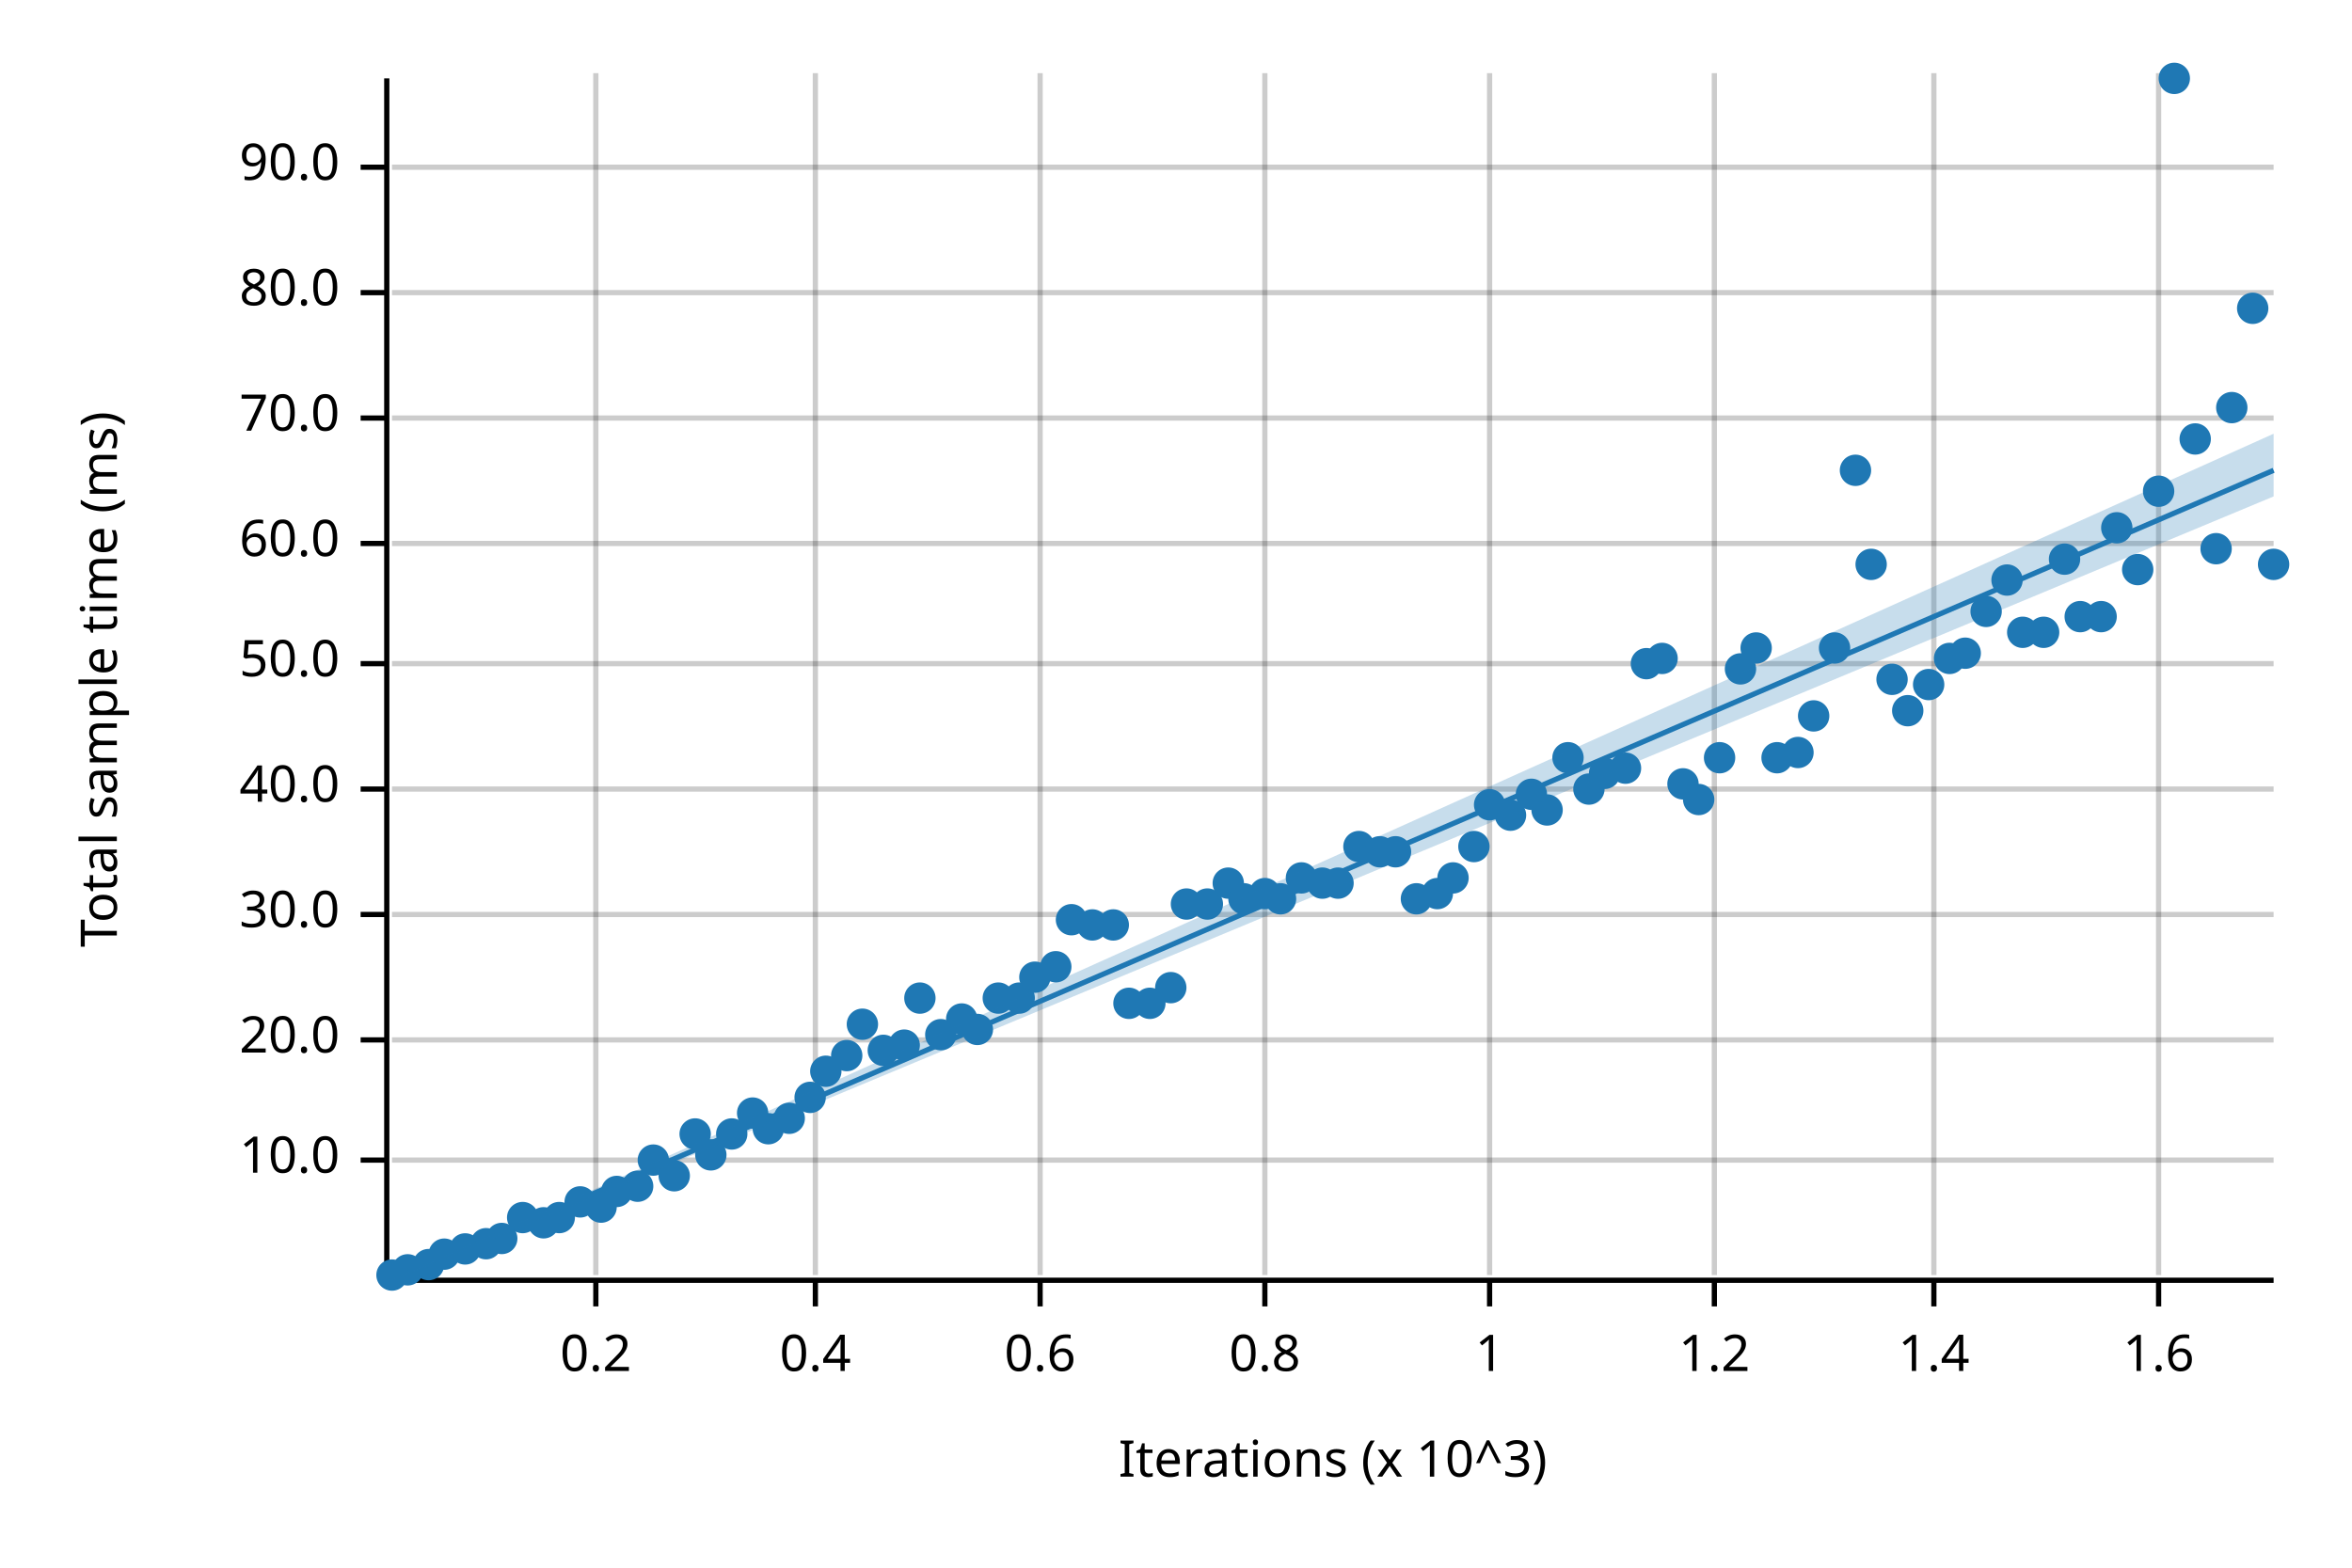
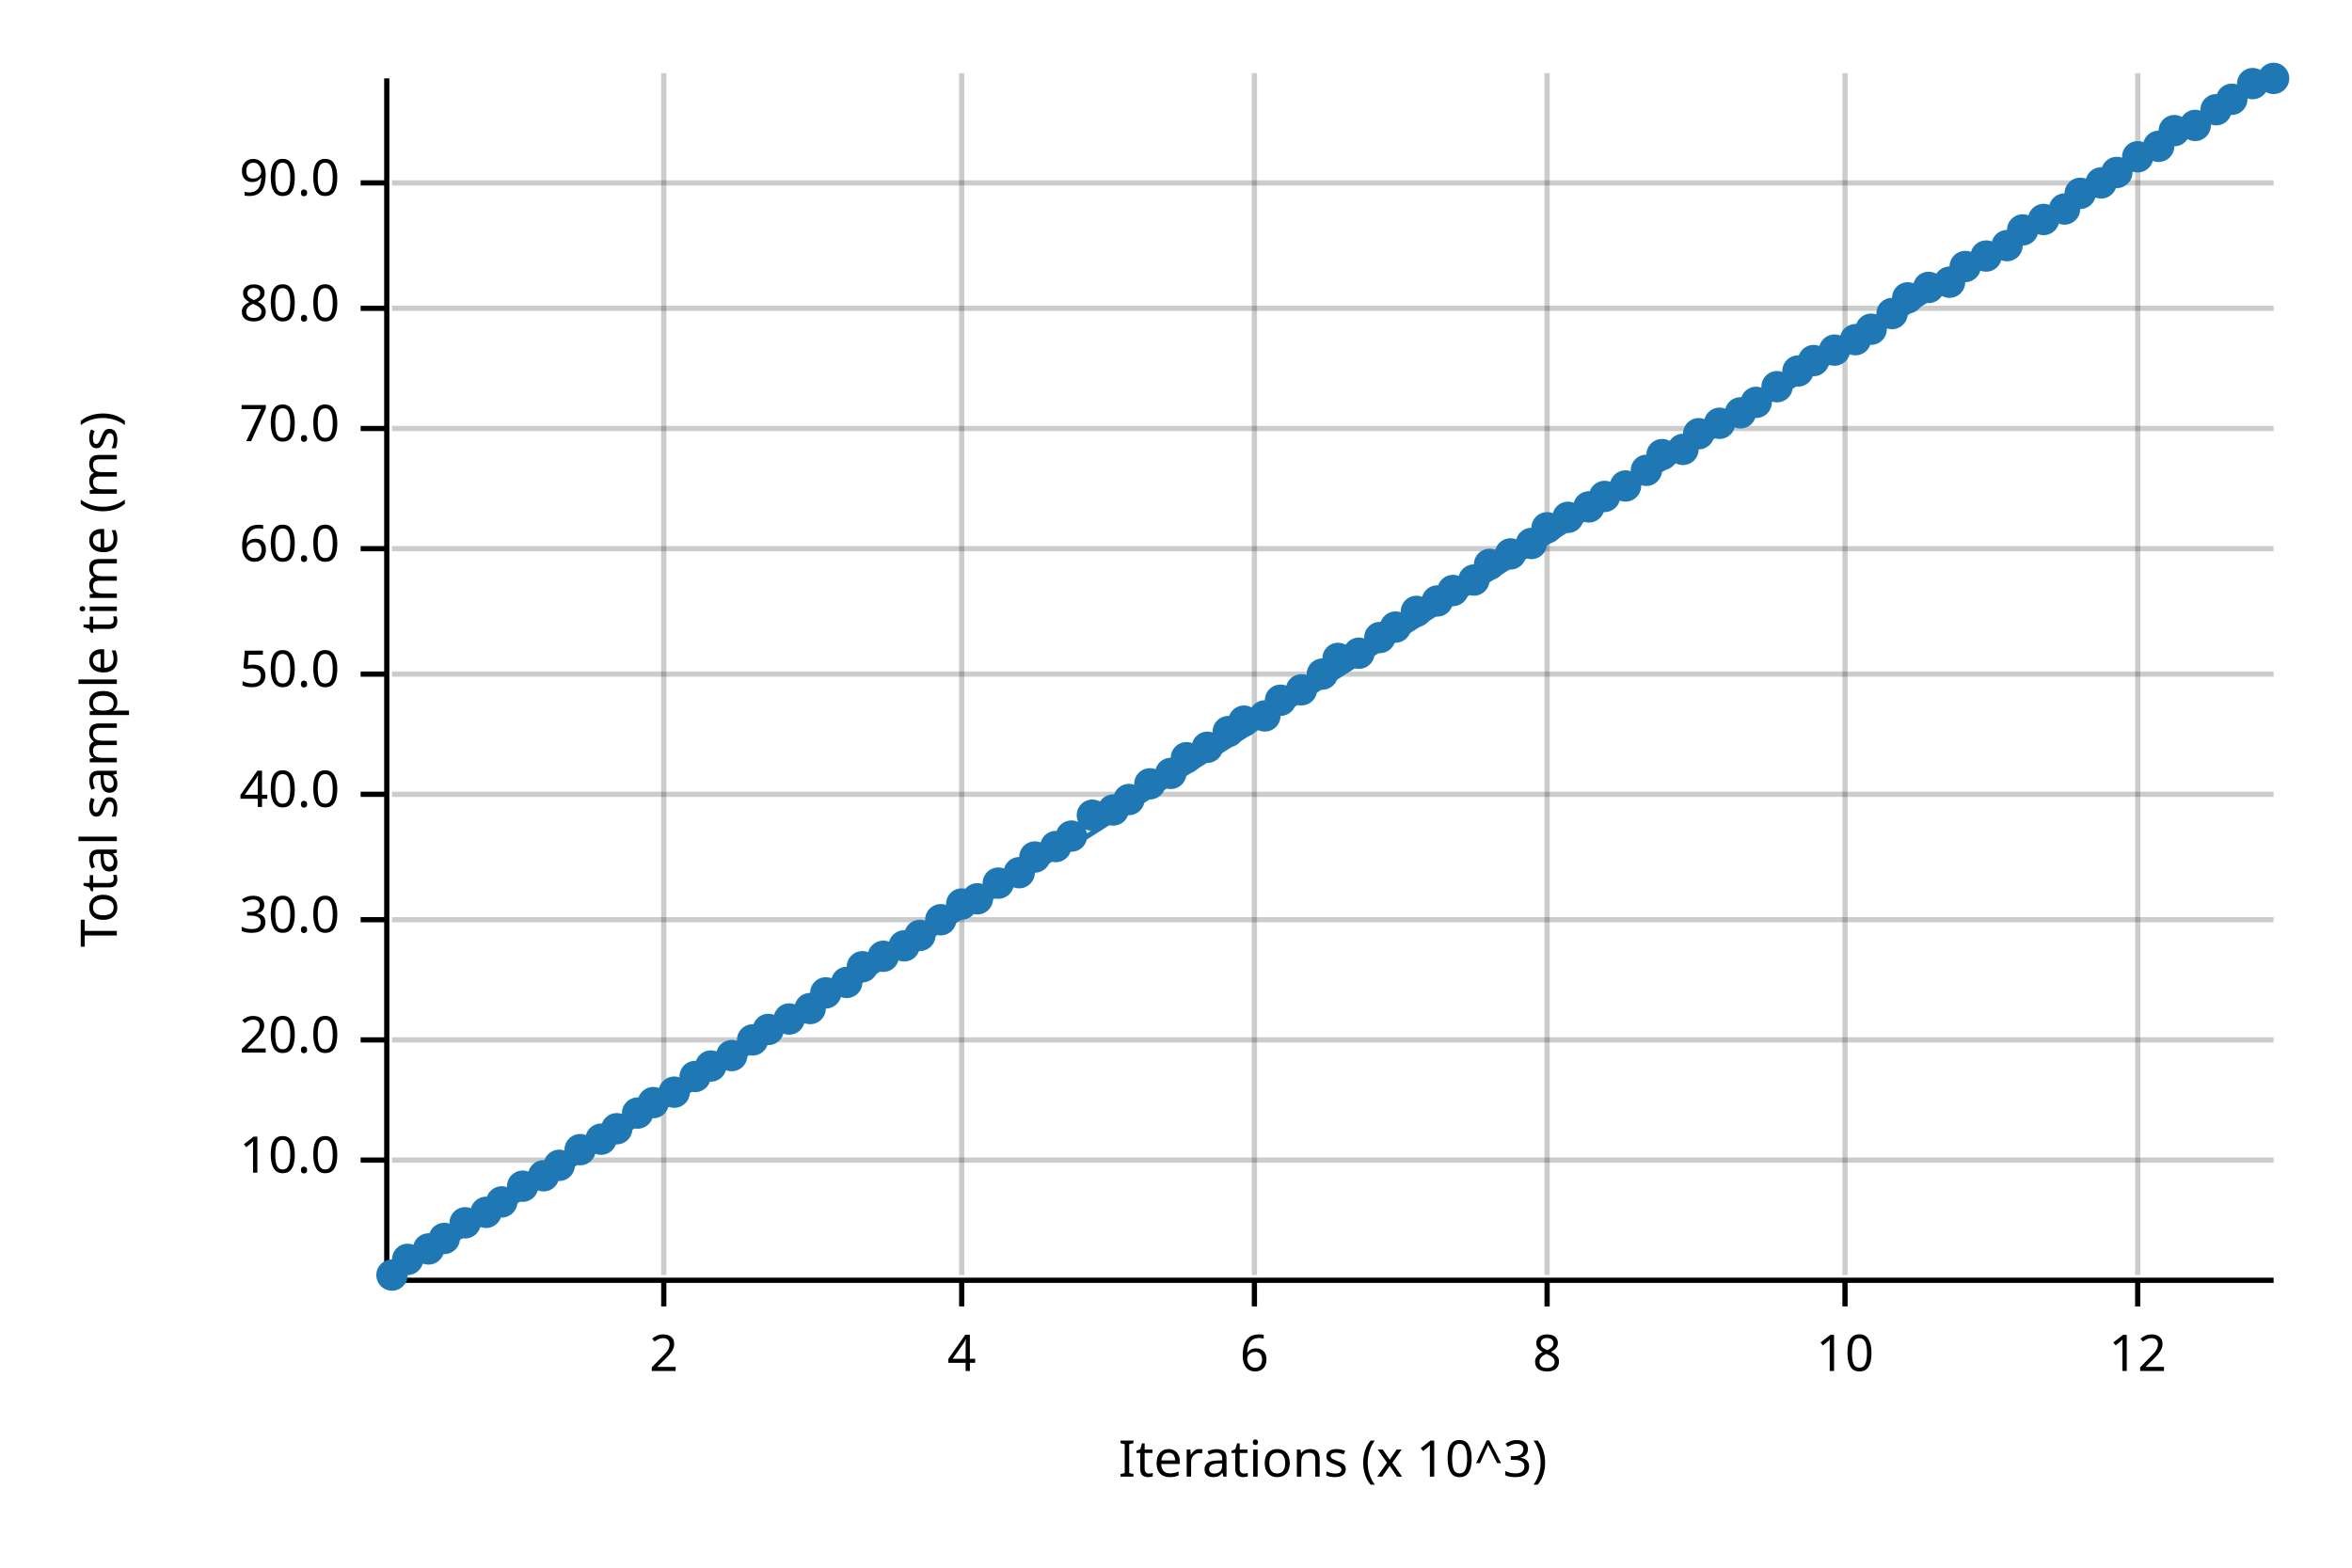
<svg xmlns="http://www.w3.org/2000/svg" width="450" height="300" viewBox="0 0 450 300">
  <text x="15" y="130" dy="0.76em" text-anchor="middle" font-family="sans-serif" font-size="9.677" opacity="1" fill="#000000" transform="rotate(270, 15, 130)">
Total sample time (ms)
</text>
  <text x="255" y="285" dy="-0.5ex" text-anchor="middle" font-family="sans-serif" font-size="9.677" opacity="1" fill="#000000">
Iterations (x 10^3)
</text>
-   <line opacity="0.2" stroke="#000000" stroke-width="1" x1="114" y1="244" x2="114" y2="14" />
-   <line opacity="0.2" stroke="#000000" stroke-width="1" x1="156" y1="244" x2="156" y2="14" />
-   <line opacity="0.2" stroke="#000000" stroke-width="1" x1="199" y1="244" x2="199" y2="14" />
-   <line opacity="0.2" stroke="#000000" stroke-width="1" x1="242" y1="244" x2="242" y2="14" />
-   <line opacity="0.2" stroke="#000000" stroke-width="1" x1="285" y1="244" x2="285" y2="14" />
-   <line opacity="0.2" stroke="#000000" stroke-width="1" x1="328" y1="244" x2="328" y2="14" />
-   <line opacity="0.2" stroke="#000000" stroke-width="1" x1="370" y1="244" x2="370" y2="14" />
-   <line opacity="0.2" stroke="#000000" stroke-width="1" x1="413" y1="244" x2="413" y2="14" />
+   <line opacity="0.2" stroke="#000000" stroke-width="1" x1="127" y1="244" x2="127" y2="14" />
+   <line opacity="0.2" stroke="#000000" stroke-width="1" x1="184" y1="244" x2="184" y2="14" />
+   <line opacity="0.2" stroke="#000000" stroke-width="1" x1="240" y1="244" x2="240" y2="14" />
+   <line opacity="0.2" stroke="#000000" stroke-width="1" x1="296" y1="244" x2="296" y2="14" />
+   <line opacity="0.2" stroke="#000000" stroke-width="1" x1="353" y1="244" x2="353" y2="14" />
+   <line opacity="0.2" stroke="#000000" stroke-width="1" x1="409" y1="244" x2="409" y2="14" />
  <line opacity="0.2" stroke="#000000" stroke-width="1" x1="75" y1="222" x2="435" y2="222" />
  <line opacity="0.2" stroke="#000000" stroke-width="1" x1="75" y1="199" x2="435" y2="199" />
-   <line opacity="0.2" stroke="#000000" stroke-width="1" x1="75" y1="175" x2="435" y2="175" />
-   <line opacity="0.2" stroke="#000000" stroke-width="1" x1="75" y1="151" x2="435" y2="151" />
-   <line opacity="0.2" stroke="#000000" stroke-width="1" x1="75" y1="127" x2="435" y2="127" />
-   <line opacity="0.2" stroke="#000000" stroke-width="1" x1="75" y1="104" x2="435" y2="104" />
-   <line opacity="0.2" stroke="#000000" stroke-width="1" x1="75" y1="80" x2="435" y2="80" />
-   <line opacity="0.2" stroke="#000000" stroke-width="1" x1="75" y1="56" x2="435" y2="56" />
-   <line opacity="0.2" stroke="#000000" stroke-width="1" x1="75" y1="32" x2="435" y2="32" />
+   <line opacity="0.2" stroke="#000000" stroke-width="1" x1="75" y1="176" x2="435" y2="176" />
+   <line opacity="0.2" stroke="#000000" stroke-width="1" x1="75" y1="152" x2="435" y2="152" />
+   <line opacity="0.2" stroke="#000000" stroke-width="1" x1="75" y1="129" x2="435" y2="129" />
+   <line opacity="0.2" stroke="#000000" stroke-width="1" x1="75" y1="105" x2="435" y2="105" />
+   <line opacity="0.2" stroke="#000000" stroke-width="1" x1="75" y1="82" x2="435" y2="82" />
+   <line opacity="0.2" stroke="#000000" stroke-width="1" x1="75" y1="59" x2="435" y2="59" />
+   <line opacity="0.2" stroke="#000000" stroke-width="1" x1="75" y1="35" x2="435" y2="35" />
  <polyline fill="none" opacity="1" stroke="#000000" stroke-width="1" points="74,15 74,245 " />
  <text x="65" y="222" dy="0.5ex" text-anchor="end" font-family="sans-serif" font-size="9.677" opacity="1" fill="#000000">
10.0
</text>
  <polyline fill="none" opacity="1" stroke="#000000" stroke-width="1" points="69,222 74,222 " />
  <text x="65" y="199" dy="0.5ex" text-anchor="end" font-family="sans-serif" font-size="9.677" opacity="1" fill="#000000">
20.0
</text>
  <polyline fill="none" opacity="1" stroke="#000000" stroke-width="1" points="69,199 74,199 " />
-   <text x="65" y="175" dy="0.5ex" text-anchor="end" font-family="sans-serif" font-size="9.677" opacity="1" fill="#000000">
+   <text x="65" y="176" dy="0.5ex" text-anchor="end" font-family="sans-serif" font-size="9.677" opacity="1" fill="#000000">
30.0
</text>
-   <polyline fill="none" opacity="1" stroke="#000000" stroke-width="1" points="69,175 74,175 " />
-   <text x="65" y="151" dy="0.5ex" text-anchor="end" font-family="sans-serif" font-size="9.677" opacity="1" fill="#000000">
+   <polyline fill="none" opacity="1" stroke="#000000" stroke-width="1" points="69,176 74,176 " />
+   <text x="65" y="152" dy="0.5ex" text-anchor="end" font-family="sans-serif" font-size="9.677" opacity="1" fill="#000000">
40.0
</text>
-   <polyline fill="none" opacity="1" stroke="#000000" stroke-width="1" points="69,151 74,151 " />
-   <text x="65" y="127" dy="0.5ex" text-anchor="end" font-family="sans-serif" font-size="9.677" opacity="1" fill="#000000">
+   <polyline fill="none" opacity="1" stroke="#000000" stroke-width="1" points="69,152 74,152 " />
+   <text x="65" y="129" dy="0.5ex" text-anchor="end" font-family="sans-serif" font-size="9.677" opacity="1" fill="#000000">
50.0
</text>
-   <polyline fill="none" opacity="1" stroke="#000000" stroke-width="1" points="69,127 74,127 " />
-   <text x="65" y="104" dy="0.5ex" text-anchor="end" font-family="sans-serif" font-size="9.677" opacity="1" fill="#000000">
+   <polyline fill="none" opacity="1" stroke="#000000" stroke-width="1" points="69,129 74,129 " />
+   <text x="65" y="105" dy="0.5ex" text-anchor="end" font-family="sans-serif" font-size="9.677" opacity="1" fill="#000000">
60.0
</text>
-   <polyline fill="none" opacity="1" stroke="#000000" stroke-width="1" points="69,104 74,104 " />
-   <text x="65" y="80" dy="0.5ex" text-anchor="end" font-family="sans-serif" font-size="9.677" opacity="1" fill="#000000">
+   <polyline fill="none" opacity="1" stroke="#000000" stroke-width="1" points="69,105 74,105 " />
+   <text x="65" y="82" dy="0.5ex" text-anchor="end" font-family="sans-serif" font-size="9.677" opacity="1" fill="#000000">
70.0
</text>
-   <polyline fill="none" opacity="1" stroke="#000000" stroke-width="1" points="69,80 74,80 " />
-   <text x="65" y="56" dy="0.5ex" text-anchor="end" font-family="sans-serif" font-size="9.677" opacity="1" fill="#000000">
+   <polyline fill="none" opacity="1" stroke="#000000" stroke-width="1" points="69,82 74,82 " />
+   <text x="65" y="59" dy="0.5ex" text-anchor="end" font-family="sans-serif" font-size="9.677" opacity="1" fill="#000000">
80.0
</text>
-   <polyline fill="none" opacity="1" stroke="#000000" stroke-width="1" points="69,56 74,56 " />
-   <text x="65" y="32" dy="0.5ex" text-anchor="end" font-family="sans-serif" font-size="9.677" opacity="1" fill="#000000">
+   <polyline fill="none" opacity="1" stroke="#000000" stroke-width="1" points="69,59 74,59 " />
+   <text x="65" y="35" dy="0.5ex" text-anchor="end" font-family="sans-serif" font-size="9.677" opacity="1" fill="#000000">
90.0
</text>
-   <polyline fill="none" opacity="1" stroke="#000000" stroke-width="1" points="69,32 74,32 " />
+   <polyline fill="none" opacity="1" stroke="#000000" stroke-width="1" points="69,35 74,35 " />
  <polyline fill="none" opacity="1" stroke="#000000" stroke-width="1" points="75,245 435,245 " />
-   <text x="114" y="255" dy="0.76em" text-anchor="middle" font-family="sans-serif" font-size="9.677" opacity="1" fill="#000000">
- 0.2
+   <text x="127" y="255" dy="0.76em" text-anchor="middle" font-family="sans-serif" font-size="9.677" opacity="1" fill="#000000">
+ 2
</text>
-   <polyline fill="none" opacity="1" stroke="#000000" stroke-width="1" points="114,245 114,250 " />
-   <text x="156" y="255" dy="0.76em" text-anchor="middle" font-family="sans-serif" font-size="9.677" opacity="1" fill="#000000">
- 0.4
+   <polyline fill="none" opacity="1" stroke="#000000" stroke-width="1" points="127,245 127,250 " />
+   <text x="184" y="255" dy="0.76em" text-anchor="middle" font-family="sans-serif" font-size="9.677" opacity="1" fill="#000000">
+ 4
</text>
-   <polyline fill="none" opacity="1" stroke="#000000" stroke-width="1" points="156,245 156,250 " />
-   <text x="199" y="255" dy="0.76em" text-anchor="middle" font-family="sans-serif" font-size="9.677" opacity="1" fill="#000000">
- 0.6
+   <polyline fill="none" opacity="1" stroke="#000000" stroke-width="1" points="184,245 184,250 " />
+   <text x="240" y="255" dy="0.76em" text-anchor="middle" font-family="sans-serif" font-size="9.677" opacity="1" fill="#000000">
+ 6
</text>
-   <polyline fill="none" opacity="1" stroke="#000000" stroke-width="1" points="199,245 199,250 " />
-   <text x="242" y="255" dy="0.76em" text-anchor="middle" font-family="sans-serif" font-size="9.677" opacity="1" fill="#000000">
- 0.8
+   <polyline fill="none" opacity="1" stroke="#000000" stroke-width="1" points="240,245 240,250 " />
+   <text x="296" y="255" dy="0.76em" text-anchor="middle" font-family="sans-serif" font-size="9.677" opacity="1" fill="#000000">
+ 8
</text>
-   <polyline fill="none" opacity="1" stroke="#000000" stroke-width="1" points="242,245 242,250 " />
-   <text x="285" y="255" dy="0.76em" text-anchor="middle" font-family="sans-serif" font-size="9.677" opacity="1" fill="#000000">
- 1
+   <polyline fill="none" opacity="1" stroke="#000000" stroke-width="1" points="296,245 296,250 " />
+   <text x="353" y="255" dy="0.76em" text-anchor="middle" font-family="sans-serif" font-size="9.677" opacity="1" fill="#000000">
+ 10
</text>
-   <polyline fill="none" opacity="1" stroke="#000000" stroke-width="1" points="285,245 285,250 " />
-   <text x="328" y="255" dy="0.76em" text-anchor="middle" font-family="sans-serif" font-size="9.677" opacity="1" fill="#000000">
- 1.2
+   <polyline fill="none" opacity="1" stroke="#000000" stroke-width="1" points="353,245 353,250 " />
+   <text x="409" y="255" dy="0.76em" text-anchor="middle" font-family="sans-serif" font-size="9.677" opacity="1" fill="#000000">
+ 12
</text>
-   <polyline fill="none" opacity="1" stroke="#000000" stroke-width="1" points="328,245 328,250 " />
-   <text x="370" y="255" dy="0.76em" text-anchor="middle" font-family="sans-serif" font-size="9.677" opacity="1" fill="#000000">
- 1.4
- </text>
-   <polyline fill="none" opacity="1" stroke="#000000" stroke-width="1" points="370,245 370,250 " />
-   <text x="413" y="255" dy="0.76em" text-anchor="middle" font-family="sans-serif" font-size="9.677" opacity="1" fill="#000000">
- 1.6
- </text>
-   <polyline fill="none" opacity="1" stroke="#000000" stroke-width="1" points="413,245 413,250 " />
+   <polyline fill="none" opacity="1" stroke="#000000" stroke-width="1" points="409,245 409,250 " />
  <circle cx="75" cy="244" r="3" opacity="1" fill="#1F78B4" stroke="none" stroke-width="1" />
-   <circle cx="78" cy="243" r="3" opacity="1" fill="#1F78B4" stroke="none" stroke-width="1" />
-   <circle cx="82" cy="242" r="3" opacity="1" fill="#1F78B4" stroke="none" stroke-width="1" />
-   <circle cx="85" cy="240" r="3" opacity="1" fill="#1F78B4" stroke="none" stroke-width="1" />
-   <circle cx="89" cy="239" r="3" opacity="1" fill="#1F78B4" stroke="none" stroke-width="1" />
-   <circle cx="93" cy="238" r="3" opacity="1" fill="#1F78B4" stroke="none" stroke-width="1" />
-   <circle cx="96" cy="237" r="3" opacity="1" fill="#1F78B4" stroke="none" stroke-width="1" />
-   <circle cx="100" cy="233" r="3" opacity="1" fill="#1F78B4" stroke="none" stroke-width="1" />
-   <circle cx="104" cy="234" r="3" opacity="1" fill="#1F78B4" stroke="none" stroke-width="1" />
-   <circle cx="107" cy="233" r="3" opacity="1" fill="#1F78B4" stroke="none" stroke-width="1" />
-   <circle cx="111" cy="230" r="3" opacity="1" fill="#1F78B4" stroke="none" stroke-width="1" />
-   <circle cx="115" cy="231" r="3" opacity="1" fill="#1F78B4" stroke="none" stroke-width="1" />
-   <circle cx="118" cy="228" r="3" opacity="1" fill="#1F78B4" stroke="none" stroke-width="1" />
-   <circle cx="122" cy="227" r="3" opacity="1" fill="#1F78B4" stroke="none" stroke-width="1" />
-   <circle cx="125" cy="222" r="3" opacity="1" fill="#1F78B4" stroke="none" stroke-width="1" />
-   <circle cx="129" cy="225" r="3" opacity="1" fill="#1F78B4" stroke="none" stroke-width="1" />
-   <circle cx="133" cy="217" r="3" opacity="1" fill="#1F78B4" stroke="none" stroke-width="1" />
-   <circle cx="136" cy="221" r="3" opacity="1" fill="#1F78B4" stroke="none" stroke-width="1" />
-   <circle cx="140" cy="217" r="3" opacity="1" fill="#1F78B4" stroke="none" stroke-width="1" />
-   <circle cx="144" cy="213" r="3" opacity="1" fill="#1F78B4" stroke="none" stroke-width="1" />
-   <circle cx="147" cy="216" r="3" opacity="1" fill="#1F78B4" stroke="none" stroke-width="1" />
-   <circle cx="151" cy="214" r="3" opacity="1" fill="#1F78B4" stroke="none" stroke-width="1" />
-   <circle cx="155" cy="210" r="3" opacity="1" fill="#1F78B4" stroke="none" stroke-width="1" />
-   <circle cx="158" cy="205" r="3" opacity="1" fill="#1F78B4" stroke="none" stroke-width="1" />
-   <circle cx="162" cy="202" r="3" opacity="1" fill="#1F78B4" stroke="none" stroke-width="1" />
-   <circle cx="165" cy="196" r="3" opacity="1" fill="#1F78B4" stroke="none" stroke-width="1" />
-   <circle cx="169" cy="201" r="3" opacity="1" fill="#1F78B4" stroke="none" stroke-width="1" />
-   <circle cx="173" cy="200" r="3" opacity="1" fill="#1F78B4" stroke="none" stroke-width="1" />
-   <circle cx="176" cy="191" r="3" opacity="1" fill="#1F78B4" stroke="none" stroke-width="1" />
-   <circle cx="180" cy="198" r="3" opacity="1" fill="#1F78B4" stroke="none" stroke-width="1" />
-   <circle cx="184" cy="195" r="3" opacity="1" fill="#1F78B4" stroke="none" stroke-width="1" />
-   <circle cx="187" cy="197" r="3" opacity="1" fill="#1F78B4" stroke="none" stroke-width="1" />
-   <circle cx="191" cy="191" r="3" opacity="1" fill="#1F78B4" stroke="none" stroke-width="1" />
-   <circle cx="195" cy="191" r="3" opacity="1" fill="#1F78B4" stroke="none" stroke-width="1" />
-   <circle cx="198" cy="187" r="3" opacity="1" fill="#1F78B4" stroke="none" stroke-width="1" />
-   <circle cx="202" cy="185" r="3" opacity="1" fill="#1F78B4" stroke="none" stroke-width="1" />
-   <circle cx="205" cy="176" r="3" opacity="1" fill="#1F78B4" stroke="none" stroke-width="1" />
-   <circle cx="209" cy="177" r="3" opacity="1" fill="#1F78B4" stroke="none" stroke-width="1" />
-   <circle cx="213" cy="177" r="3" opacity="1" fill="#1F78B4" stroke="none" stroke-width="1" />
-   <circle cx="216" cy="192" r="3" opacity="1" fill="#1F78B4" stroke="none" stroke-width="1" />
-   <circle cx="220" cy="192" r="3" opacity="1" fill="#1F78B4" stroke="none" stroke-width="1" />
-   <circle cx="224" cy="189" r="3" opacity="1" fill="#1F78B4" stroke="none" stroke-width="1" />
-   <circle cx="227" cy="173" r="3" opacity="1" fill="#1F78B4" stroke="none" stroke-width="1" />
-   <circle cx="231" cy="173" r="3" opacity="1" fill="#1F78B4" stroke="none" stroke-width="1" />
-   <circle cx="235" cy="169" r="3" opacity="1" fill="#1F78B4" stroke="none" stroke-width="1" />
-   <circle cx="238" cy="172" r="3" opacity="1" fill="#1F78B4" stroke="none" stroke-width="1" />
-   <circle cx="242" cy="171" r="3" opacity="1" fill="#1F78B4" stroke="none" stroke-width="1" />
-   <circle cx="245" cy="172" r="3" opacity="1" fill="#1F78B4" stroke="none" stroke-width="1" />
-   <circle cx="249" cy="168" r="3" opacity="1" fill="#1F78B4" stroke="none" stroke-width="1" />
-   <circle cx="253" cy="169" r="3" opacity="1" fill="#1F78B4" stroke="none" stroke-width="1" />
-   <circle cx="256" cy="169" r="3" opacity="1" fill="#1F78B4" stroke="none" stroke-width="1" />
-   <circle cx="260" cy="162" r="3" opacity="1" fill="#1F78B4" stroke="none" stroke-width="1" />
-   <circle cx="264" cy="163" r="3" opacity="1" fill="#1F78B4" stroke="none" stroke-width="1" />
-   <circle cx="267" cy="163" r="3" opacity="1" fill="#1F78B4" stroke="none" stroke-width="1" />
-   <circle cx="271" cy="172" r="3" opacity="1" fill="#1F78B4" stroke="none" stroke-width="1" />
-   <circle cx="275" cy="171" r="3" opacity="1" fill="#1F78B4" stroke="none" stroke-width="1" />
-   <circle cx="278" cy="168" r="3" opacity="1" fill="#1F78B4" stroke="none" stroke-width="1" />
-   <circle cx="282" cy="162" r="3" opacity="1" fill="#1F78B4" stroke="none" stroke-width="1" />
-   <circle cx="285" cy="154" r="3" opacity="1" fill="#1F78B4" stroke="none" stroke-width="1" />
-   <circle cx="289" cy="156" r="3" opacity="1" fill="#1F78B4" stroke="none" stroke-width="1" />
-   <circle cx="293" cy="152" r="3" opacity="1" fill="#1F78B4" stroke="none" stroke-width="1" />
-   <circle cx="296" cy="155" r="3" opacity="1" fill="#1F78B4" stroke="none" stroke-width="1" />
-   <circle cx="300" cy="145" r="3" opacity="1" fill="#1F78B4" stroke="none" stroke-width="1" />
-   <circle cx="304" cy="151" r="3" opacity="1" fill="#1F78B4" stroke="none" stroke-width="1" />
-   <circle cx="307" cy="148" r="3" opacity="1" fill="#1F78B4" stroke="none" stroke-width="1" />
-   <circle cx="311" cy="147" r="3" opacity="1" fill="#1F78B4" stroke="none" stroke-width="1" />
-   <circle cx="315" cy="127" r="3" opacity="1" fill="#1F78B4" stroke="none" stroke-width="1" />
-   <circle cx="318" cy="126" r="3" opacity="1" fill="#1F78B4" stroke="none" stroke-width="1" />
-   <circle cx="322" cy="150" r="3" opacity="1" fill="#1F78B4" stroke="none" stroke-width="1" />
-   <circle cx="325" cy="153" r="3" opacity="1" fill="#1F78B4" stroke="none" stroke-width="1" />
-   <circle cx="329" cy="145" r="3" opacity="1" fill="#1F78B4" stroke="none" stroke-width="1" />
-   <circle cx="333" cy="128" r="3" opacity="1" fill="#1F78B4" stroke="none" stroke-width="1" />
-   <circle cx="336" cy="124" r="3" opacity="1" fill="#1F78B4" stroke="none" stroke-width="1" />
-   <circle cx="340" cy="145" r="3" opacity="1" fill="#1F78B4" stroke="none" stroke-width="1" />
-   <circle cx="344" cy="144" r="3" opacity="1" fill="#1F78B4" stroke="none" stroke-width="1" />
-   <circle cx="347" cy="137" r="3" opacity="1" fill="#1F78B4" stroke="none" stroke-width="1" />
-   <circle cx="351" cy="124" r="3" opacity="1" fill="#1F78B4" stroke="none" stroke-width="1" />
-   <circle cx="355" cy="90" r="3" opacity="1" fill="#1F78B4" stroke="none" stroke-width="1" />
-   <circle cx="358" cy="108" r="3" opacity="1" fill="#1F78B4" stroke="none" stroke-width="1" />
-   <circle cx="362" cy="130" r="3" opacity="1" fill="#1F78B4" stroke="none" stroke-width="1" />
-   <circle cx="365" cy="136" r="3" opacity="1" fill="#1F78B4" stroke="none" stroke-width="1" />
-   <circle cx="369" cy="131" r="3" opacity="1" fill="#1F78B4" stroke="none" stroke-width="1" />
-   <circle cx="373" cy="126" r="3" opacity="1" fill="#1F78B4" stroke="none" stroke-width="1" />
-   <circle cx="376" cy="125" r="3" opacity="1" fill="#1F78B4" stroke="none" stroke-width="1" />
-   <circle cx="380" cy="117" r="3" opacity="1" fill="#1F78B4" stroke="none" stroke-width="1" />
-   <circle cx="384" cy="111" r="3" opacity="1" fill="#1F78B4" stroke="none" stroke-width="1" />
-   <circle cx="387" cy="121" r="3" opacity="1" fill="#1F78B4" stroke="none" stroke-width="1" />
-   <circle cx="391" cy="121" r="3" opacity="1" fill="#1F78B4" stroke="none" stroke-width="1" />
-   <circle cx="395" cy="107" r="3" opacity="1" fill="#1F78B4" stroke="none" stroke-width="1" />
-   <circle cx="398" cy="118" r="3" opacity="1" fill="#1F78B4" stroke="none" stroke-width="1" />
-   <circle cx="402" cy="118" r="3" opacity="1" fill="#1F78B4" stroke="none" stroke-width="1" />
-   <circle cx="405" cy="101" r="3" opacity="1" fill="#1F78B4" stroke="none" stroke-width="1" />
-   <circle cx="409" cy="109" r="3" opacity="1" fill="#1F78B4" stroke="none" stroke-width="1" />
-   <circle cx="413" cy="94" r="3" opacity="1" fill="#1F78B4" stroke="none" stroke-width="1" />
-   <circle cx="416" cy="15" r="3" opacity="1" fill="#1F78B4" stroke="none" stroke-width="1" />
-   <circle cx="420" cy="84" r="3" opacity="1" fill="#1F78B4" stroke="none" stroke-width="1" />
-   <circle cx="424" cy="105" r="3" opacity="1" fill="#1F78B4" stroke="none" stroke-width="1" />
-   <circle cx="427" cy="78" r="3" opacity="1" fill="#1F78B4" stroke="none" stroke-width="1" />
-   <circle cx="431" cy="59" r="3" opacity="1" fill="#1F78B4" stroke="none" stroke-width="1" />
-   <circle cx="435" cy="108" r="3" opacity="1" fill="#1F78B4" stroke="none" stroke-width="1" />
-   <polyline fill="none" opacity="1" stroke="#1F78B4" stroke-width="1" points="75,245 435,90 " />
-   <polygon opacity="0.25" fill="#1F78B4" points="75,245 435,95 435,83 " />
+   <circle cx="78" cy="241" r="3" opacity="1" fill="#1F78B4" stroke="none" stroke-width="1" />
+   <circle cx="82" cy="239" r="3" opacity="1" fill="#1F78B4" stroke="none" stroke-width="1" />
+   <circle cx="85" cy="237" r="3" opacity="1" fill="#1F78B4" stroke="none" stroke-width="1" />
+   <circle cx="89" cy="234" r="3" opacity="1" fill="#1F78B4" stroke="none" stroke-width="1" />
+   <circle cx="93" cy="232" r="3" opacity="1" fill="#1F78B4" stroke="none" stroke-width="1" />
+   <circle cx="96" cy="230" r="3" opacity="1" fill="#1F78B4" stroke="none" stroke-width="1" />
+   <circle cx="100" cy="227" r="3" opacity="1" fill="#1F78B4" stroke="none" stroke-width="1" />
+   <circle cx="104" cy="225" r="3" opacity="1" fill="#1F78B4" stroke="none" stroke-width="1" />
+   <circle cx="107" cy="223" r="3" opacity="1" fill="#1F78B4" stroke="none" stroke-width="1" />
+   <circle cx="111" cy="220" r="3" opacity="1" fill="#1F78B4" stroke="none" stroke-width="1" />
+   <circle cx="115" cy="218" r="3" opacity="1" fill="#1F78B4" stroke="none" stroke-width="1" />
+   <circle cx="118" cy="216" r="3" opacity="1" fill="#1F78B4" stroke="none" stroke-width="1" />
+   <circle cx="122" cy="213" r="3" opacity="1" fill="#1F78B4" stroke="none" stroke-width="1" />
+   <circle cx="125" cy="211" r="3" opacity="1" fill="#1F78B4" stroke="none" stroke-width="1" />
+   <circle cx="129" cy="209" r="3" opacity="1" fill="#1F78B4" stroke="none" stroke-width="1" />
+   <circle cx="133" cy="206" r="3" opacity="1" fill="#1F78B4" stroke="none" stroke-width="1" />
+   <circle cx="136" cy="204" r="3" opacity="1" fill="#1F78B4" stroke="none" stroke-width="1" />
+   <circle cx="140" cy="202" r="3" opacity="1" fill="#1F78B4" stroke="none" stroke-width="1" />
+   <circle cx="144" cy="199" r="3" opacity="1" fill="#1F78B4" stroke="none" stroke-width="1" />
+   <circle cx="147" cy="197" r="3" opacity="1" fill="#1F78B4" stroke="none" stroke-width="1" />
+   <circle cx="151" cy="195" r="3" opacity="1" fill="#1F78B4" stroke="none" stroke-width="1" />
+   <circle cx="155" cy="193" r="3" opacity="1" fill="#1F78B4" stroke="none" stroke-width="1" />
+   <circle cx="158" cy="190" r="3" opacity="1" fill="#1F78B4" stroke="none" stroke-width="1" />
+   <circle cx="162" cy="188" r="3" opacity="1" fill="#1F78B4" stroke="none" stroke-width="1" />
+   <circle cx="165" cy="185" r="3" opacity="1" fill="#1F78B4" stroke="none" stroke-width="1" />
+   <circle cx="169" cy="183" r="3" opacity="1" fill="#1F78B4" stroke="none" stroke-width="1" />
+   <circle cx="173" cy="181" r="3" opacity="1" fill="#1F78B4" stroke="none" stroke-width="1" />
+   <circle cx="176" cy="179" r="3" opacity="1" fill="#1F78B4" stroke="none" stroke-width="1" />
+   <circle cx="180" cy="176" r="3" opacity="1" fill="#1F78B4" stroke="none" stroke-width="1" />
+   <circle cx="184" cy="173" r="3" opacity="1" fill="#1F78B4" stroke="none" stroke-width="1" />
+   <circle cx="187" cy="172" r="3" opacity="1" fill="#1F78B4" stroke="none" stroke-width="1" />
+   <circle cx="191" cy="169" r="3" opacity="1" fill="#1F78B4" stroke="none" stroke-width="1" />
+   <circle cx="195" cy="167" r="3" opacity="1" fill="#1F78B4" stroke="none" stroke-width="1" />
+   <circle cx="198" cy="164" r="3" opacity="1" fill="#1F78B4" stroke="none" stroke-width="1" />
+   <circle cx="202" cy="162" r="3" opacity="1" fill="#1F78B4" stroke="none" stroke-width="1" />
+   <circle cx="205" cy="160" r="3" opacity="1" fill="#1F78B4" stroke="none" stroke-width="1" />
+   <circle cx="209" cy="156" r="3" opacity="1" fill="#1F78B4" stroke="none" stroke-width="1" />
+   <circle cx="213" cy="155" r="3" opacity="1" fill="#1F78B4" stroke="none" stroke-width="1" />
+   <circle cx="216" cy="153" r="3" opacity="1" fill="#1F78B4" stroke="none" stroke-width="1" />
+   <circle cx="220" cy="150" r="3" opacity="1" fill="#1F78B4" stroke="none" stroke-width="1" />
+   <circle cx="224" cy="148" r="3" opacity="1" fill="#1F78B4" stroke="none" stroke-width="1" />
+   <circle cx="227" cy="145" r="3" opacity="1" fill="#1F78B4" stroke="none" stroke-width="1" />
+   <circle cx="231" cy="143" r="3" opacity="1" fill="#1F78B4" stroke="none" stroke-width="1" />
+   <circle cx="235" cy="140" r="3" opacity="1" fill="#1F78B4" stroke="none" stroke-width="1" />
+   <circle cx="238" cy="138" r="3" opacity="1" fill="#1F78B4" stroke="none" stroke-width="1" />
+   <circle cx="242" cy="137" r="3" opacity="1" fill="#1F78B4" stroke="none" stroke-width="1" />
+   <circle cx="245" cy="134" r="3" opacity="1" fill="#1F78B4" stroke="none" stroke-width="1" />
+   <circle cx="249" cy="132" r="3" opacity="1" fill="#1F78B4" stroke="none" stroke-width="1" />
+   <circle cx="253" cy="129" r="3" opacity="1" fill="#1F78B4" stroke="none" stroke-width="1" />
+   <circle cx="256" cy="126" r="3" opacity="1" fill="#1F78B4" stroke="none" stroke-width="1" />
+   <circle cx="260" cy="125" r="3" opacity="1" fill="#1F78B4" stroke="none" stroke-width="1" />
+   <circle cx="264" cy="122" r="3" opacity="1" fill="#1F78B4" stroke="none" stroke-width="1" />
+   <circle cx="267" cy="120" r="3" opacity="1" fill="#1F78B4" stroke="none" stroke-width="1" />
+   <circle cx="271" cy="117" r="3" opacity="1" fill="#1F78B4" stroke="none" stroke-width="1" />
+   <circle cx="275" cy="115" r="3" opacity="1" fill="#1F78B4" stroke="none" stroke-width="1" />
+   <circle cx="278" cy="113" r="3" opacity="1" fill="#1F78B4" stroke="none" stroke-width="1" />
+   <circle cx="282" cy="111" r="3" opacity="1" fill="#1F78B4" stroke="none" stroke-width="1" />
+   <circle cx="285" cy="108" r="3" opacity="1" fill="#1F78B4" stroke="none" stroke-width="1" />
+   <circle cx="289" cy="106" r="3" opacity="1" fill="#1F78B4" stroke="none" stroke-width="1" />
+   <circle cx="293" cy="104" r="3" opacity="1" fill="#1F78B4" stroke="none" stroke-width="1" />
+   <circle cx="296" cy="101" r="3" opacity="1" fill="#1F78B4" stroke="none" stroke-width="1" />
+   <circle cx="300" cy="99" r="3" opacity="1" fill="#1F78B4" stroke="none" stroke-width="1" />
+   <circle cx="304" cy="97" r="3" opacity="1" fill="#1F78B4" stroke="none" stroke-width="1" />
+   <circle cx="307" cy="95" r="3" opacity="1" fill="#1F78B4" stroke="none" stroke-width="1" />
+   <circle cx="311" cy="93" r="3" opacity="1" fill="#1F78B4" stroke="none" stroke-width="1" />
+   <circle cx="315" cy="90" r="3" opacity="1" fill="#1F78B4" stroke="none" stroke-width="1" />
+   <circle cx="318" cy="87" r="3" opacity="1" fill="#1F78B4" stroke="none" stroke-width="1" />
+   <circle cx="322" cy="86" r="3" opacity="1" fill="#1F78B4" stroke="none" stroke-width="1" />
+   <circle cx="325" cy="83" r="3" opacity="1" fill="#1F78B4" stroke="none" stroke-width="1" />
+   <circle cx="329" cy="81" r="3" opacity="1" fill="#1F78B4" stroke="none" stroke-width="1" />
+   <circle cx="333" cy="79" r="3" opacity="1" fill="#1F78B4" stroke="none" stroke-width="1" />
+   <circle cx="336" cy="77" r="3" opacity="1" fill="#1F78B4" stroke="none" stroke-width="1" />
+   <circle cx="340" cy="74" r="3" opacity="1" fill="#1F78B4" stroke="none" stroke-width="1" />
+   <circle cx="344" cy="71" r="3" opacity="1" fill="#1F78B4" stroke="none" stroke-width="1" />
+   <circle cx="347" cy="69" r="3" opacity="1" fill="#1F78B4" stroke="none" stroke-width="1" />
+   <circle cx="351" cy="67" r="3" opacity="1" fill="#1F78B4" stroke="none" stroke-width="1" />
+   <circle cx="355" cy="65" r="3" opacity="1" fill="#1F78B4" stroke="none" stroke-width="1" />
+   <circle cx="358" cy="63" r="3" opacity="1" fill="#1F78B4" stroke="none" stroke-width="1" />
+   <circle cx="362" cy="60" r="3" opacity="1" fill="#1F78B4" stroke="none" stroke-width="1" />
+   <circle cx="365" cy="57" r="3" opacity="1" fill="#1F78B4" stroke="none" stroke-width="1" />
+   <circle cx="369" cy="55" r="3" opacity="1" fill="#1F78B4" stroke="none" stroke-width="1" />
+   <circle cx="373" cy="54" r="3" opacity="1" fill="#1F78B4" stroke="none" stroke-width="1" />
+   <circle cx="376" cy="51" r="3" opacity="1" fill="#1F78B4" stroke="none" stroke-width="1" />
+   <circle cx="380" cy="49" r="3" opacity="1" fill="#1F78B4" stroke="none" stroke-width="1" />
+   <circle cx="384" cy="47" r="3" opacity="1" fill="#1F78B4" stroke="none" stroke-width="1" />
+   <circle cx="387" cy="44" r="3" opacity="1" fill="#1F78B4" stroke="none" stroke-width="1" />
+   <circle cx="391" cy="42" r="3" opacity="1" fill="#1F78B4" stroke="none" stroke-width="1" />
+   <circle cx="395" cy="40" r="3" opacity="1" fill="#1F78B4" stroke="none" stroke-width="1" />
+   <circle cx="398" cy="37" r="3" opacity="1" fill="#1F78B4" stroke="none" stroke-width="1" />
+   <circle cx="402" cy="35" r="3" opacity="1" fill="#1F78B4" stroke="none" stroke-width="1" />
+   <circle cx="405" cy="33" r="3" opacity="1" fill="#1F78B4" stroke="none" stroke-width="1" />
+   <circle cx="409" cy="30" r="3" opacity="1" fill="#1F78B4" stroke="none" stroke-width="1" />
+   <circle cx="413" cy="28" r="3" opacity="1" fill="#1F78B4" stroke="none" stroke-width="1" />
+   <circle cx="416" cy="25" r="3" opacity="1" fill="#1F78B4" stroke="none" stroke-width="1" />
+   <circle cx="420" cy="24" r="3" opacity="1" fill="#1F78B4" stroke="none" stroke-width="1" />
+   <circle cx="424" cy="21" r="3" opacity="1" fill="#1F78B4" stroke="none" stroke-width="1" />
+   <circle cx="427" cy="19" r="3" opacity="1" fill="#1F78B4" stroke="none" stroke-width="1" />
+   <circle cx="431" cy="16" r="3" opacity="1" fill="#1F78B4" stroke="none" stroke-width="1" />
+   <circle cx="435" cy="15" r="3" opacity="1" fill="#1F78B4" stroke="none" stroke-width="1" />
+   <polyline fill="none" opacity="1" stroke="#1F78B4" stroke-width="1" points="75,245 435,15 " />
+   <polygon opacity="0.25" fill="#1F78B4" points="75,245 435,15 435,15 " />
</svg>
